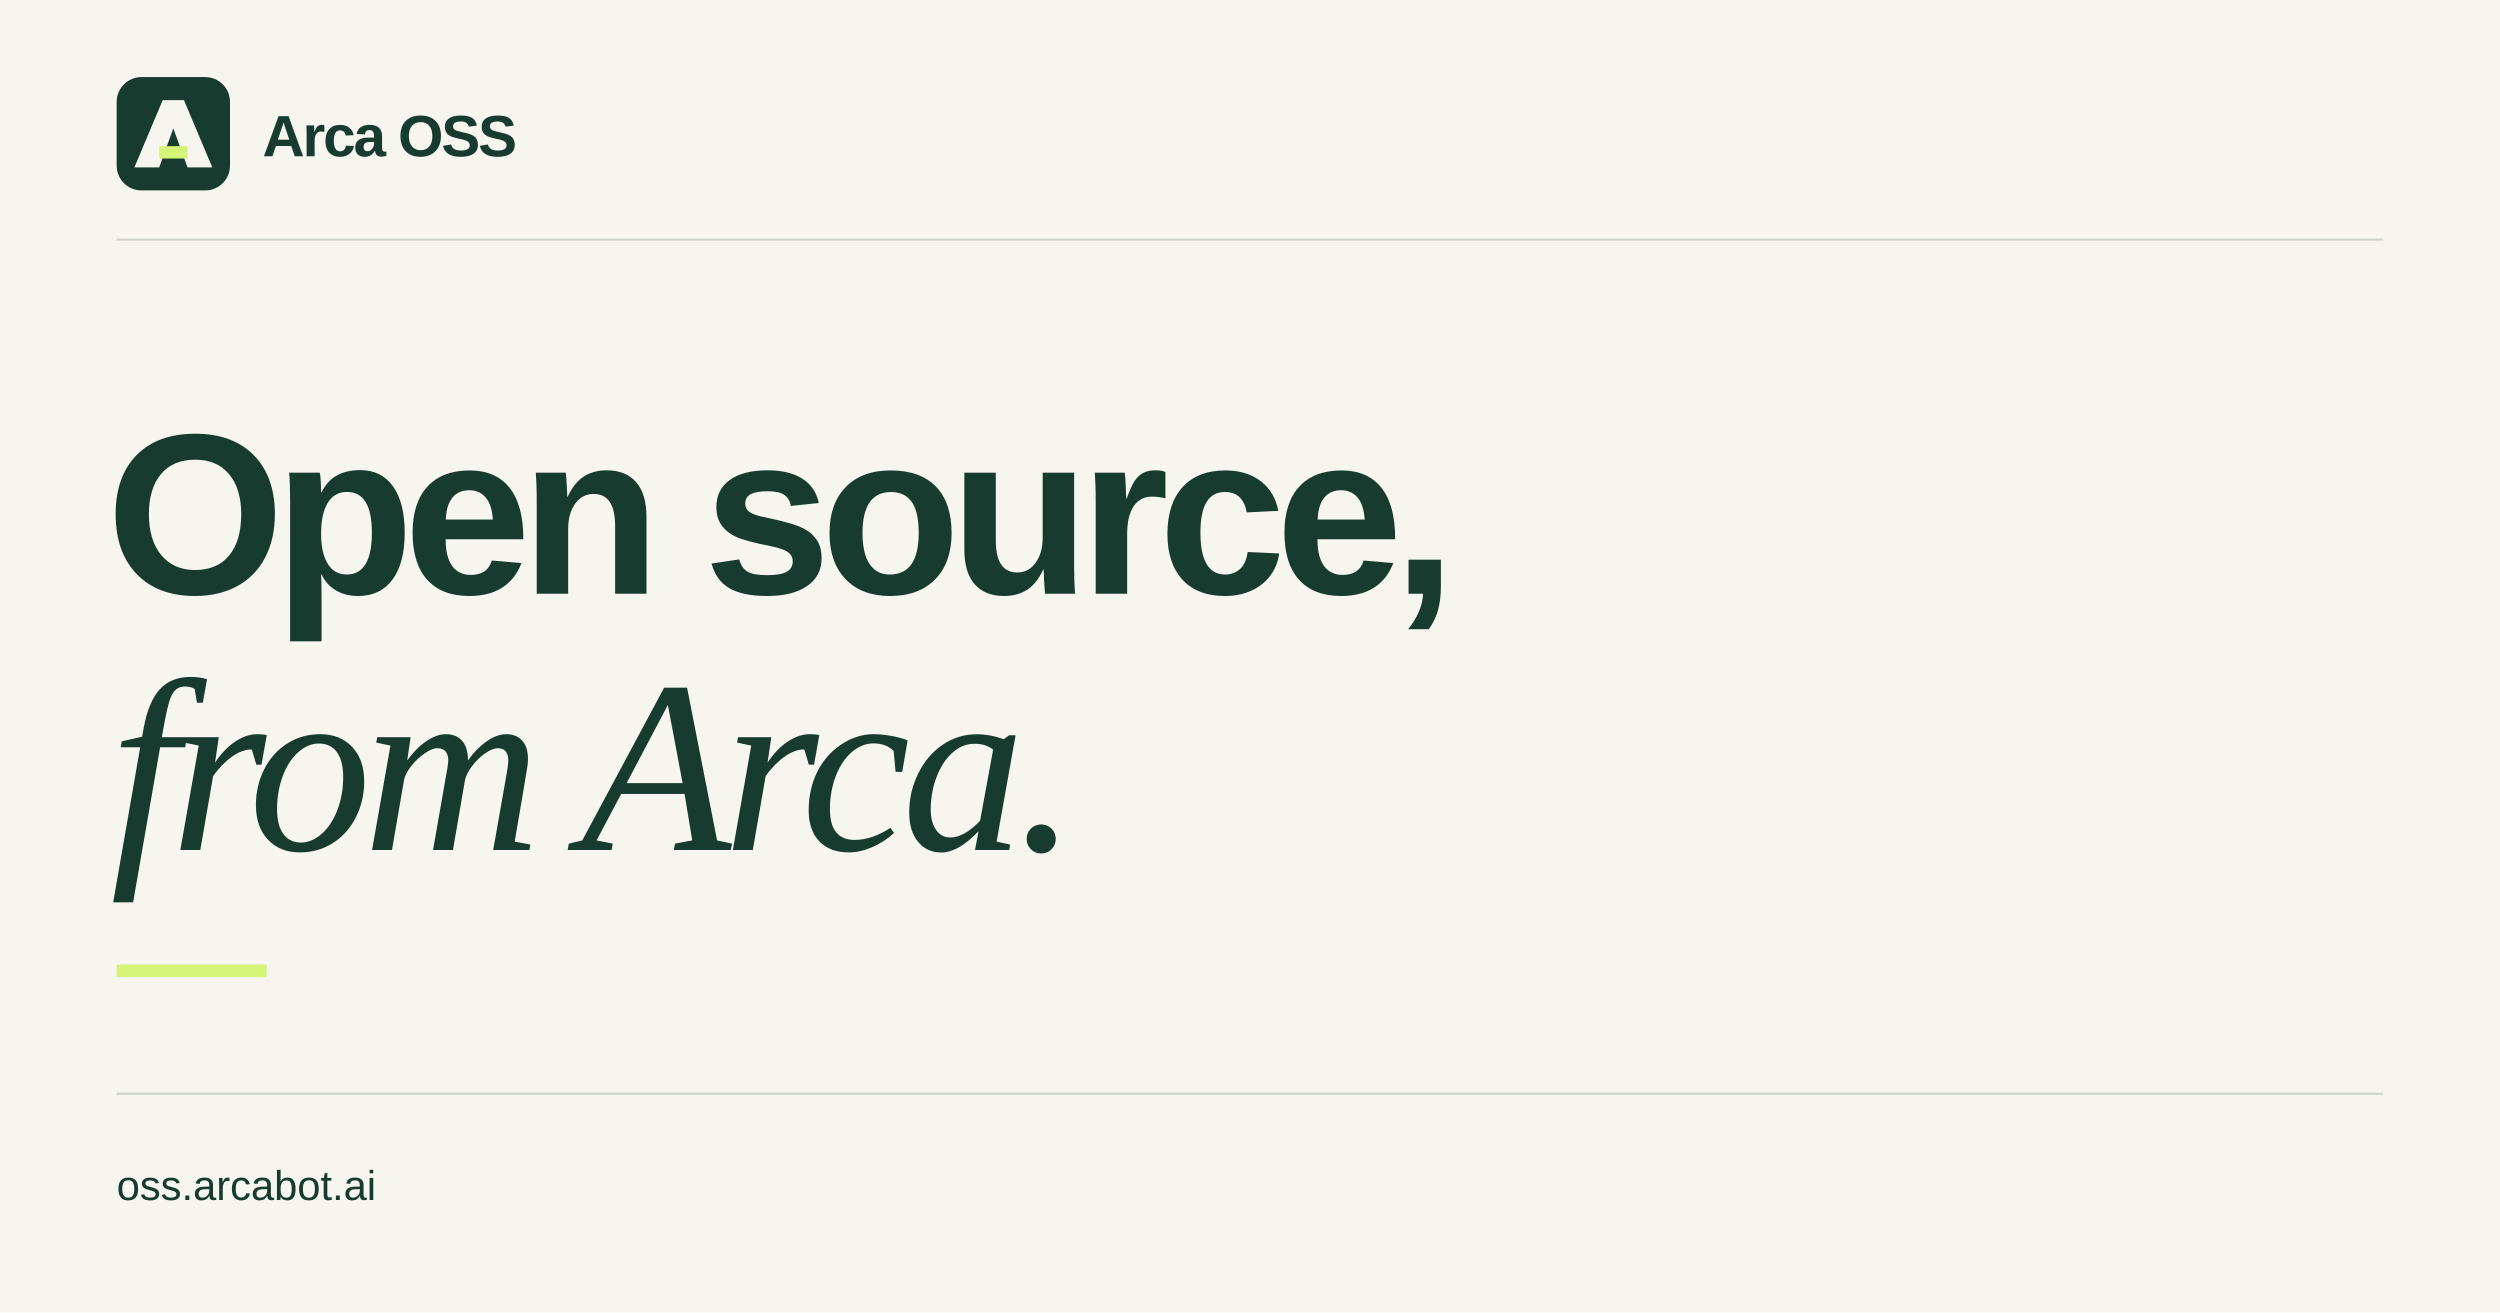
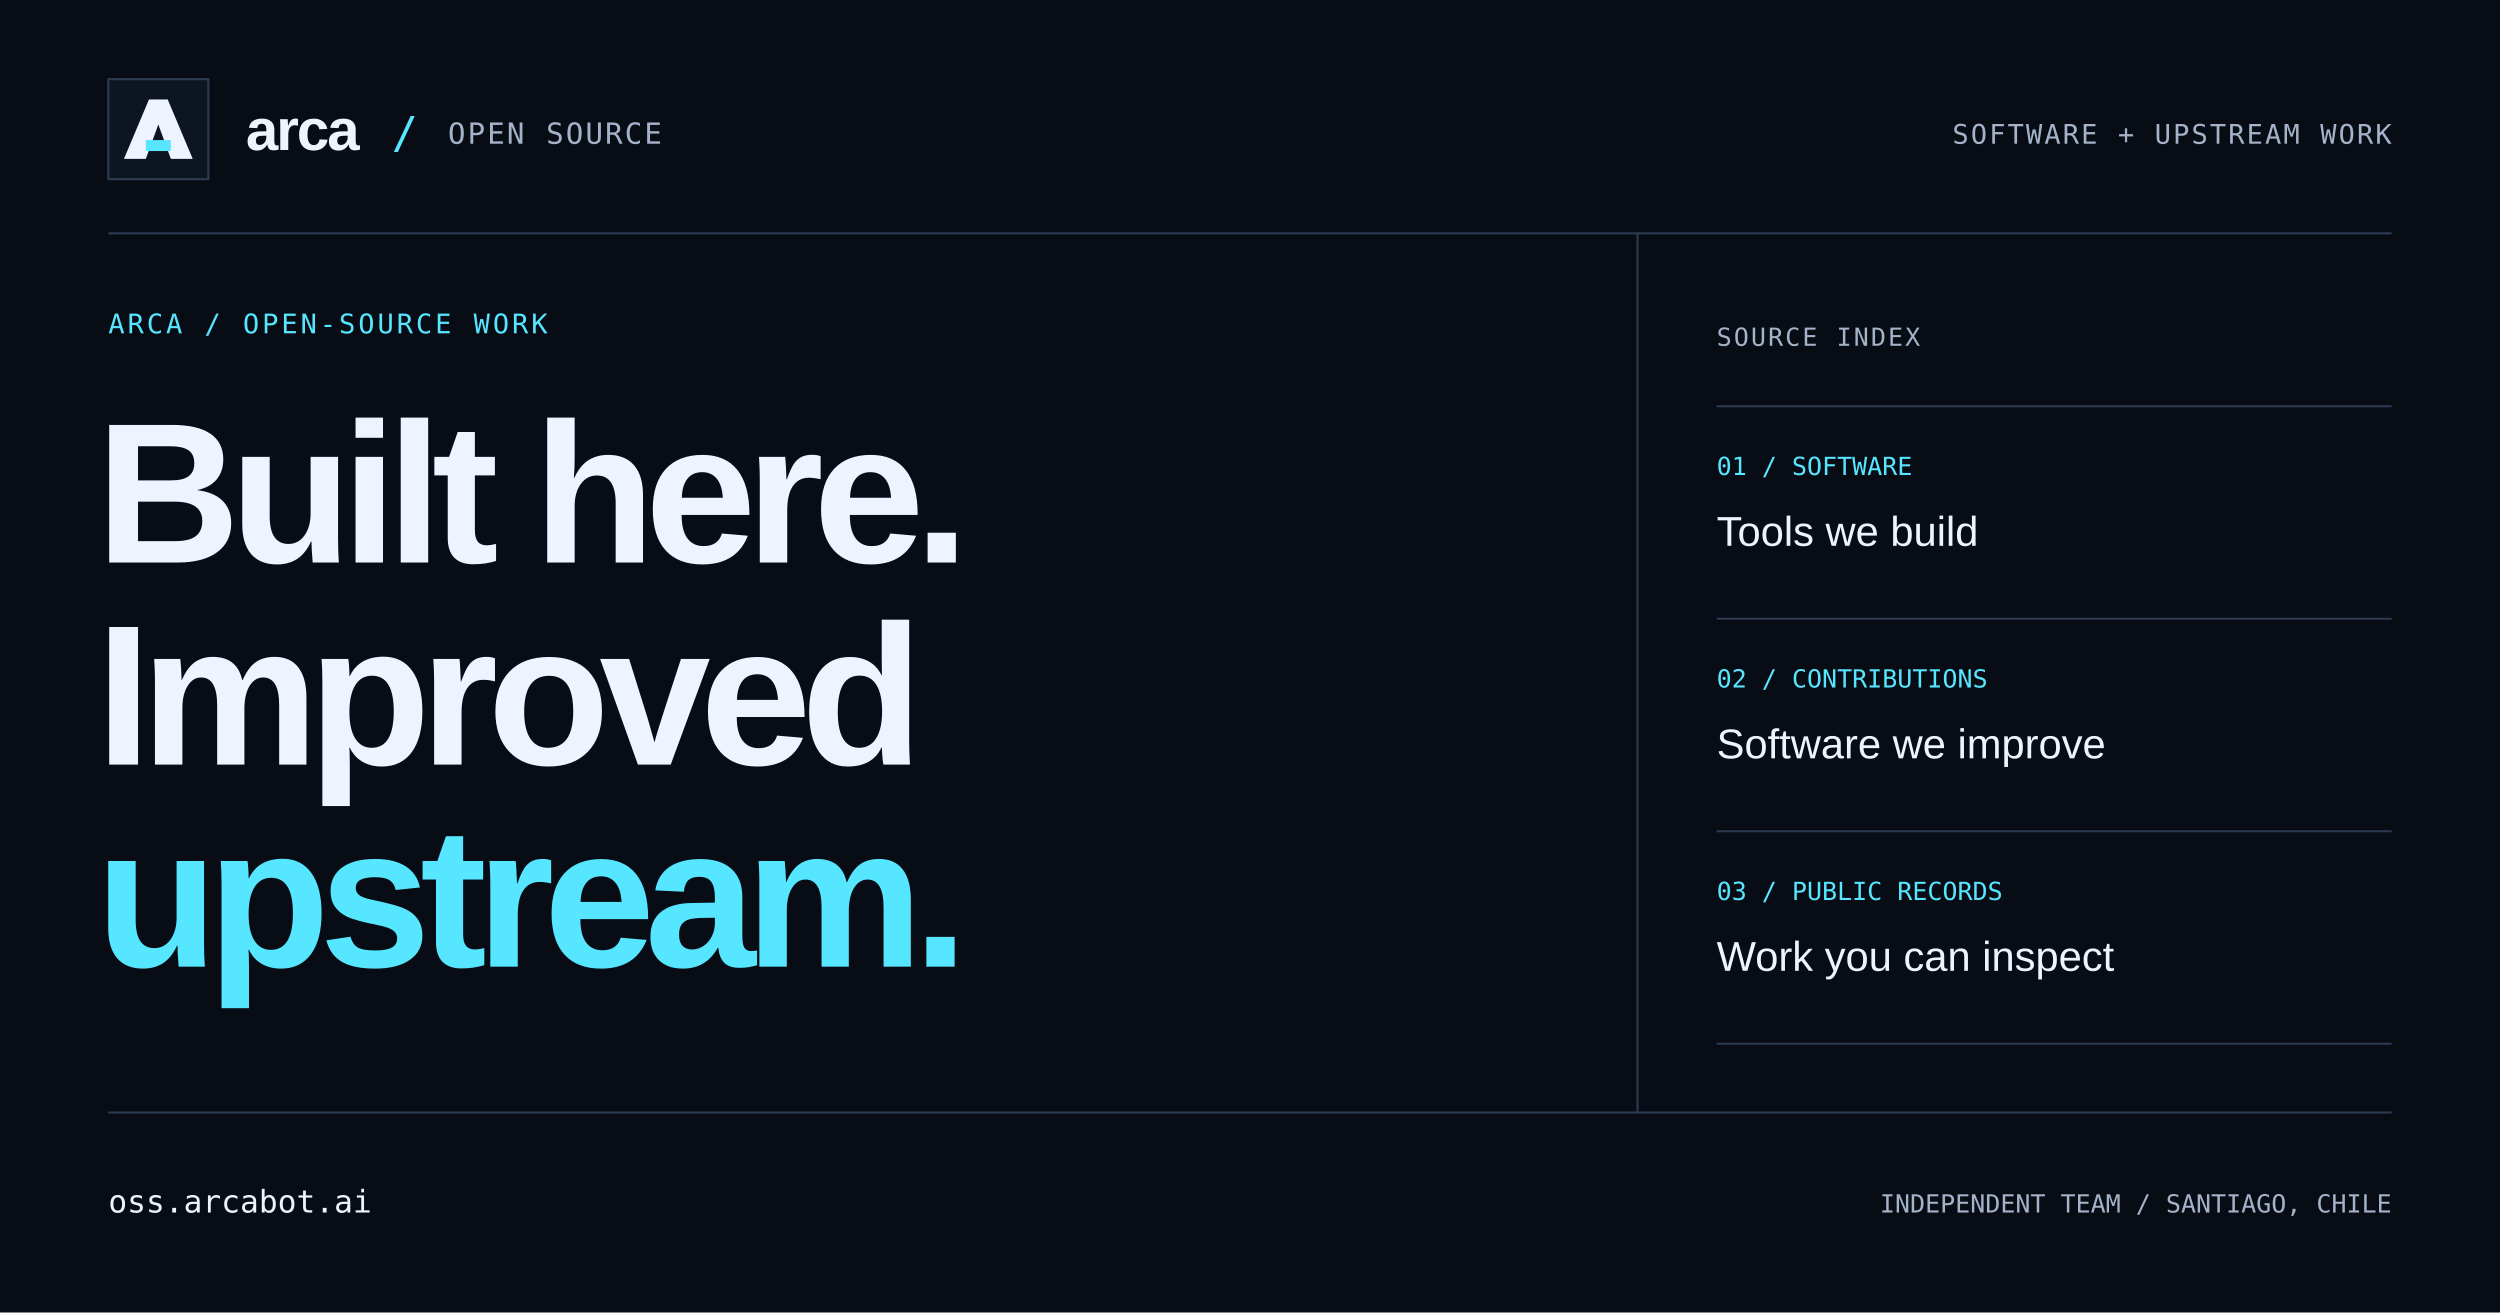
- <svg xmlns="http://www.w3.org/2000/svg" width="1200" height="630" viewBox="0 0 1200 630">
-   <rect width="1200" height="630" fill="#f6f5ef" />
-   <path d="M56 115h1088M56 525h1088" stroke="#173b2f" stroke-opacity=".18" />
-   <g transform="translate(56 37) scale(.85)">
-     <rect width="64" height="64" rx="14" fill="#173b2f" />
-     <path d="M10 51 26 13h12l16 38H40l-8-22-8 22Z" fill="#f6f5ef" />
-     <path d="M24 39h16v7H24Z" fill="#d5f478" />
+ <svg xmlns="http://www.w3.org/2000/svg" width="1200" height="630" viewBox="0 0 1200 630" role="img" aria-labelledby="title description">
+   <rect width="1200" height="630" fill="#080c14" />
+   <path d="M52 112H1148M52 534H1148M786 112V534" stroke="#2b3b51" />
+   <g transform="translate(52 38)">
+     <rect width="48" height="48" fill="#0e1522" stroke="#2b3b51" />
+     <g transform="scale(.75)">
+       <path d="M10 51 26 13h12l16 38H40l-8-22-8 22Z" fill="#edf4ff" />
+       <path d="M24 39h16v7H24Z" fill="#57e6ff" />
+     </g>
  </g>
-   <text x="126" y="75" fill="#173b2f" font-family="Arial, Helvetica, sans-serif" font-size="28" font-weight="700" letter-spacing="-1">Arca OSS</text>
-   <text x="51" y="285" fill="#173b2f" font-family="Arial, Helvetica, sans-serif" font-size="110" font-weight="700" letter-spacing="-5">Open source,</text>
-   <text x="53" y="408" fill="#173b2f" font-family="Georgia, 'Times New Roman', serif" font-size="118" font-style="italic" letter-spacing="-4">from Arca.</text>
-   <path d="M56 466h72" stroke="#d5f478" stroke-width="6" />
-   <text x="56" y="576" fill="#173b2f" font-family="Arial, Helvetica, sans-serif" font-size="20">oss.arcabot.ai</text>
+   <text x="118" y="72" fill="#edf4ff" font-family="Arial, Helvetica, sans-serif" font-size="28" font-weight="700" letter-spacing="-1">arca</text>
+   <text x="188" y="71" fill="#57e6ff" font-family="monospace" font-size="21">/</text>
+   <text x="215" y="69" fill="#a4b3c9" font-family="monospace" font-size="14" letter-spacing="1">OPEN SOURCE</text>
+   <text x="1148" y="69" text-anchor="end" fill="#a4b3c9" font-family="monospace" font-size="13" letter-spacing="1">SOFTWARE + UPSTREAM WORK</text>
+   <text x="52" y="160" fill="#57e6ff" font-family="monospace" font-size="13" letter-spacing="1.4">ARCA / OPEN-SOURCE WORK</text>
+   <g font-family="Arial, Helvetica, sans-serif" font-size="96" font-weight="700" letter-spacing="-5">
+     <text x="46" y="270" fill="#edf4ff">Built here.</text>
+     <text x="46" y="367" fill="#edf4ff">Improved</text>
+     <text x="46" y="464" fill="#57e6ff">upstream.</text>
+   </g>
+   <text x="824" y="166" fill="#a4b3c9" font-family="monospace" font-size="12" letter-spacing="1">SOURCE INDEX</text>
+   <g stroke="#2b3b51">
+     <path d="M824 195H1148M824 297H1148M824 399H1148M824 501H1148" />
+   </g>
+   <g font-family="monospace" font-size="12" fill="#57e6ff">
+     <text x="824" y="228">01 / SOFTWARE</text>
+     <text x="824" y="330">02 / CONTRIBUTIONS</text>
+     <text x="824" y="432">03 / PUBLIC RECORDS</text>
+   </g>
+   <g font-family="Arial, Helvetica, sans-serif" font-size="20" fill="#edf4ff">
+     <text x="824" y="262">Tools we build</text>
+     <text x="824" y="364">Software we improve</text>
+     <text x="824" y="466">Work you can inspect</text>
+   </g>
+   <text x="52" y="582" fill="#edf4ff" font-family="monospace" font-size="15">oss.arcabot.ai</text>
+   <text x="1148" y="582" text-anchor="end" fill="#a4b3c9" font-family="monospace" font-size="12">INDEPENDENT TEAM / SANTIAGO, CHILE</text>
</svg>
